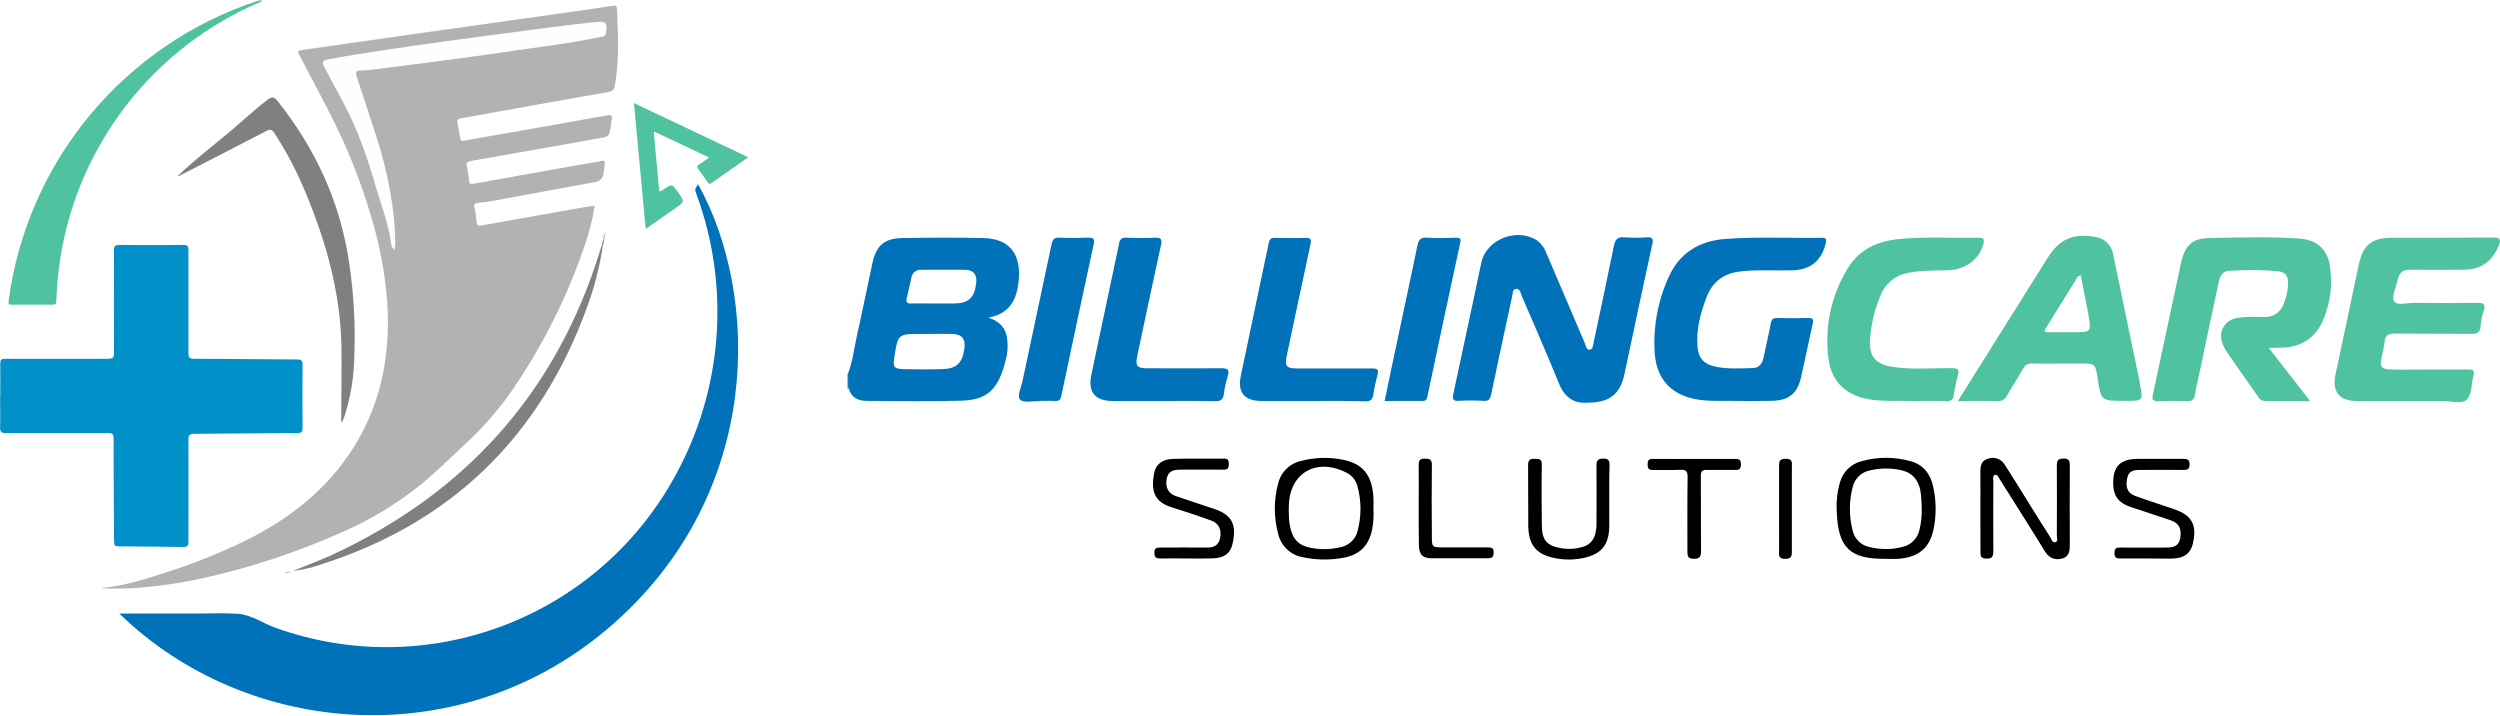
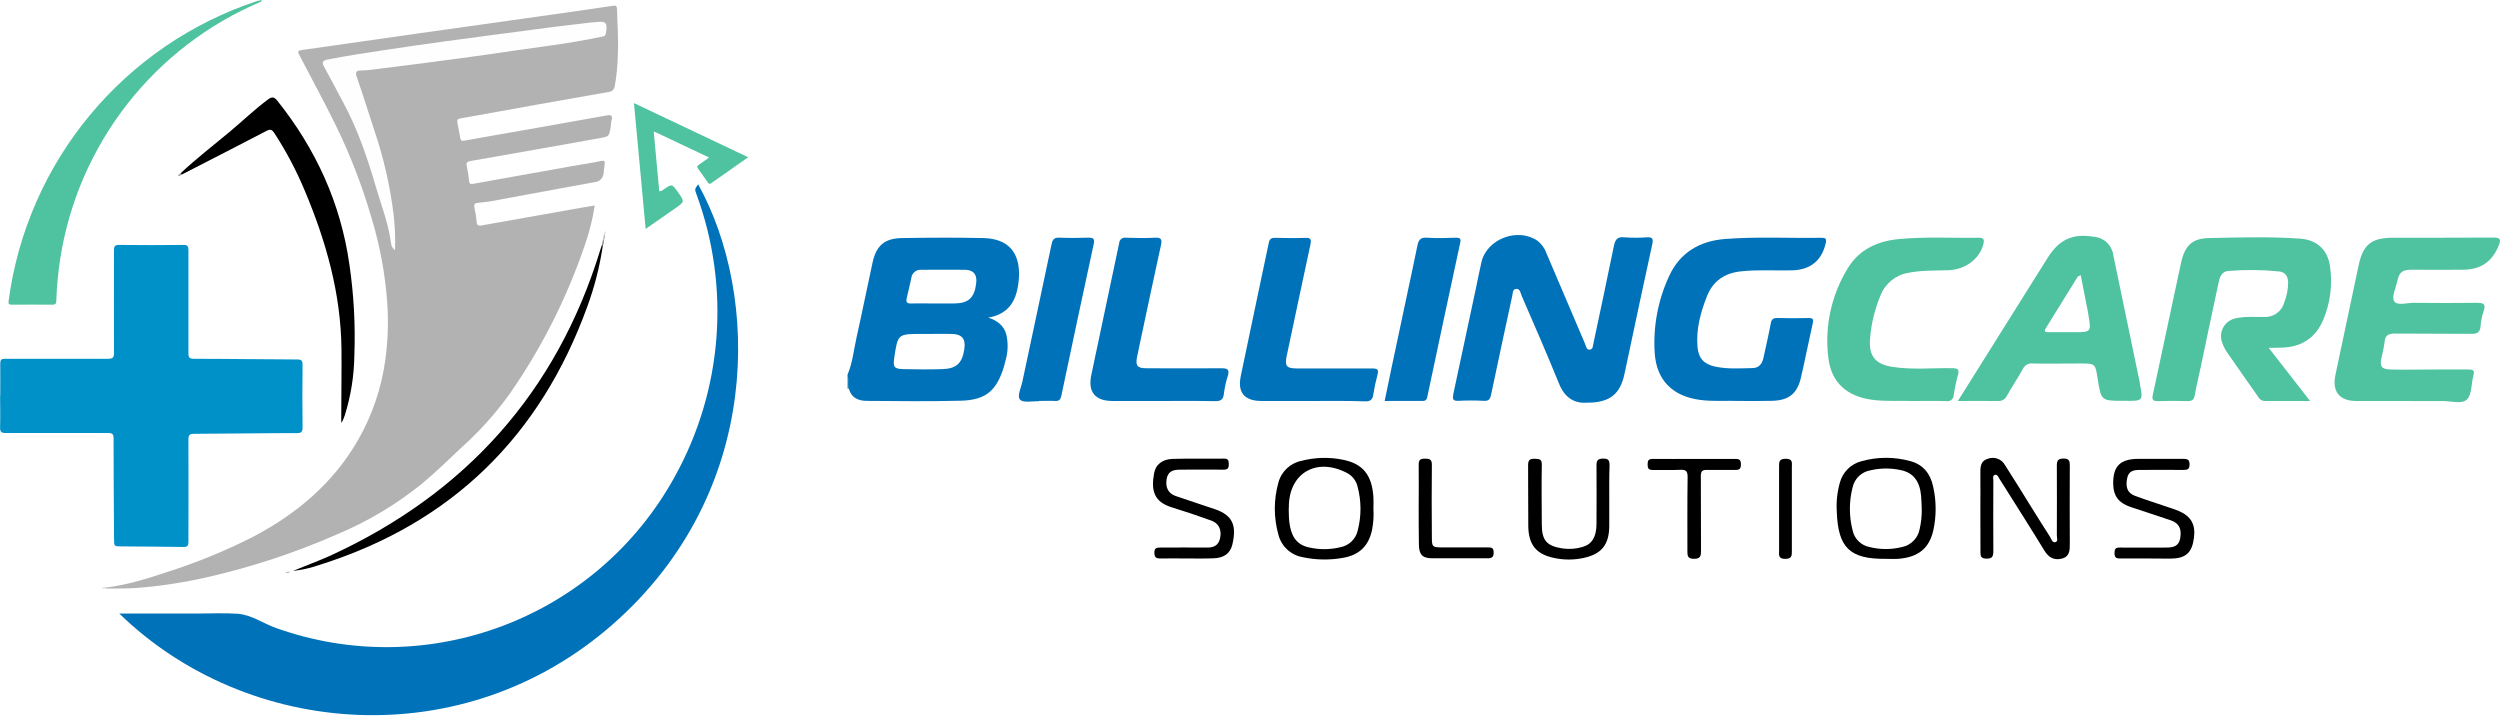
<svg xmlns="http://www.w3.org/2000/svg" id="Layer_1" data-name="Layer 1" viewBox="0 0 815.44 233.23">
  <defs>
-     <style>.cls-1{fill:#4899cc;}.cls-2{fill:#b2b2b2;}.cls-3{fill:#0072b9;}.cls-4{fill:#0091c8;}.cls-5{fill:#4fc29f;}.cls-6{fill:gray;}.cls-7{fill:silver;}.cls-8{fill:#8c8c8c;}.cls-9{fill:#bcbcbc;}.cls-10{fill:#a3a3a3;}.cls-11{fill:#cfcfcf;}.cls-12{fill:#e1e1e1;}.cls-13{fill:#fefefe;}</style>
+     <style>.cls-1{fill:#4899cc;}.cls-2{fill:#b2b2b2;}.cls-3{fill:#0072b9;}.cls-4{fill:#0091c8;}.cls-5{fill:#4fc29f;}.cls-6{fill:grays;}.cls-7{fill:silver;}.cls-8{fill:#8c8c8c;}.cls-9{fill:#bcbcbc;}.cls-10{fill:#a3a3a3;}.cls-11{fill:#cfcfcf;}.cls-12{fill:#e1e1e1;}.cls-13{fill:#fefefe;}</style>
  </defs>
  <path class="cls-1" d="M361.13,538.7c1,1.28.3,2.76.46,4.13a1.19,1.19,0,0,0-.46-.06Z" transform="translate(-84.71 -415.99)" />
  <path class="cls-2" d="M119.45,607.62c6.75-.85,13.19-2.85,19.61-5a186.82,186.82,0,0,0,28.3-11.59c14.12-7.44,26-17.43,34.09-31.43a72.42,72.42,0,0,0,9-26.63,91.35,91.35,0,0,0,.55-18.47A126.12,126.12,0,0,0,205.87,487a187.81,187.81,0,0,0-11.42-29.69c-3.76-7.74-7.92-15.29-11.89-22.93-.93-1.78-.86-1.87,1.08-2.14q18.63-2.66,37.26-5.32,19.33-2.75,38.68-5.44c8.32-1.17,16.64-2.35,24.95-3.59,1.09-.16,1.42,0,1.45,1.15.09,4.93.52,9.85.25,14.77a63,63,0,0,1-1,10.25,2.11,2.11,0,0,1-1.91,1.91q-11.55,2-23.08,4.08c-8.45,1.51-16.89,3.08-25.34,4.56-1,.17-1.16.64-1,1.44.3,1.63.67,3.25.92,4.88.14.92.44,1.1,1.39.93,7.16-1.31,14.34-2.52,21.51-3.79q12.5-2.21,25-4.45c1.31-.23,1.9.06,1.48,1.53-.2.73-.17,1.52-.3,2.28-.53,3.1-.54,3.09-3.66,3.64-14,2.49-28,5-42,7.43-1.32.23-1.53.63-1.25,1.84a37.51,37.51,0,0,1,.73,4.73c.1.92.52,1,1.31.88l32.34-5.79c3.15-.56,6.31-1,9.44-1.67,1.13-.23,1.22.21,1.12,1.07s-.21,2-.35,3a3.13,3.13,0,0,1-2.78,2.82c-3.78.7-7.57,1.37-11.35,2.07-7.4,1.36-14.79,2.75-22.18,4.1-1.51.27-3,.42-4.58.59-1,.1-1.52.33-1.23,1.55a31.23,31.23,0,0,1,.73,4.73c.09,1.06.53,1.29,1.49,1.12l32.87-5.84c1.33-.24,2.66-.44,4.15-.68a71.79,71.79,0,0,1-3.37,13.32,194.54,194.54,0,0,1-24.29,48,108,108,0,0,1-15.38,17.23c-4.43,4.13-8.72,8.39-13.4,12.26a114.1,114.1,0,0,1-27.75,16.51,234.88,234.88,0,0,1-41.83,13.83,156.6,156.6,0,0,1-22.61,3.53c-3.57.28-7.12.27-10.68.26-.12-.07-.17-.13-.12-.2A.17.17,0,0,1,119.45,607.62Z" transform="translate(-84.71 -415.99)" />
  <path class="cls-3" d="M123.63,616.12H148.7c4.52,0,9.05-.26,13.54.07s8.24,3.11,12.4,4.6a107.31,107.31,0,0,0,130.19-49.38,110.87,110.87,0,0,0,7.07-92c-.63-1.7-.64-1.7.53-3.3,20.13,36.24,21.24,100.27-27.67,143.36S165.33,656.69,123.63,616.12Z" transform="translate(-84.71 -415.99)" />
  <path class="cls-4" d="M84.79,545.1c0-3.51.06-7,0-10.52,0-1.27.36-1.57,1.59-1.56,11.17,0,22.34,0,33.51,0,1.64,0,2.06-.43,2-2.06-.06-11.11,0-22.22,0-33.33,0-1.41.37-1.76,1.76-1.75q10.42.12,20.86,0c1.35,0,1.67.38,1.66,1.69,0,11.23,0,22.46,0,33.68,0,1.44.42,1.76,1.79,1.77,11.23,0,22.46.19,33.69.22,1.44,0,1.76.45,1.75,1.81q-.12,10.17,0,20.32c0,1.45-.34,1.89-1.84,1.89-11.17,0-22.34.19-33.51.23-1.46,0-1.89.33-1.88,1.85.06,11.1,0,22.21,0,33.32,0,1.43-.41,1.77-1.79,1.74-6.71-.12-13.43-.13-20.14-.19-2.32,0-2.32,0-2.33-2.44-.06-10.93-.16-21.86-.16-32.79,0-1.43-.42-1.76-1.79-1.75-11.11,0-22.22,0-33.33,0-1.45,0-1.94-.34-1.89-1.85.11-3.44,0-6.89,0-10.33Z" transform="translate(-84.71 -415.99)" />
  <path class="cls-5" d="M170,416.47a109.3,109.3,0,0,0-65.64,83.86A117.52,117.52,0,0,0,103.08,514c0,.93-.2,1.38-1.28,1.37-4.39-.06-8.79,0-13.18,0-.87,0-1.25-.1-1.11-1.18a119.65,119.65,0,0,1,81.27-97.93,2.41,2.41,0,0,1,.53-.07C169.68,416,170.06,415.8,170,416.47Z" transform="translate(-84.71 -415.99)" />
  <path class="cls-3" d="M602.3,547.34c-4.28.28-7.29-1.78-9.1-6.27-3.88-9.57-8-19-12.12-28.51-.41-.95-.5-2.49-1.9-2.33-1.21.13-1,1.55-1.26,2.5-2.3,10.68-4.64,21.35-6.85,32-.33,1.59-.88,2.11-2.46,2a76.21,76.21,0,0,0-8.14,0c-2,.12-2-.72-1.72-2.24q3.68-17,7.27-34c.64-3,1.21-6,1.89-8.95,1.73-7.63,11.84-11.46,18.32-7a8.83,8.83,0,0,1,2.9,4.07q6.25,14.73,12.55,29.43c.35.81.46,2.13,1.58,2s1-1.37,1.23-2.25c2.22-10.52,4.49-21,6.63-31.57.42-2.05,1.1-3.07,3.42-2.83a46.49,46.49,0,0,0,7.37,0c1.88-.11,2.1.6,1.74,2.23q-3.95,18.12-7.78,36.26c-.41,1.9-.82,3.8-1.21,5.71C613.26,544.57,609.83,547.35,602.3,547.34Z" transform="translate(-84.71 -415.99)" />
  <path class="cls-5" d="M824.69,529.43l13.51,17.35c-5.31,0-10.1,0-14.89,0a2.38,2.38,0,0,1-2-1.31c-3.41-4.86-6.84-9.7-10.21-14.59a13.08,13.08,0,0,1-1.66-3.4,5.94,5.94,0,0,1,4.59-7.68c3-.67,6.09-.4,9.13-.42a6.42,6.42,0,0,0,6.57-4.59,18,18,0,0,0,1.32-6.69c-.06-1.93-.87-3.31-2.9-3.57a89.93,89.93,0,0,0-16.49-.17c-2.46.14-3,2.27-3.38,4.19-2,9.11-3.85,18.22-5.78,27.33-.63,3-1.38,5.94-1.89,8.94-.25,1.45-.79,2-2.3,2-3.22-.1-6.45-.09-9.67,0-1.55,0-2.11-.29-1.74-2,3.1-14.31,6.09-28.65,9.19-43,1.22-5.66,3.59-8.07,9.1-8.18,9.91-.2,19.84-.52,29.75.19,5.53.4,9,3.63,9.75,9a32.45,32.45,0,0,1-2.18,17.44c-2.53,6-7.21,9-13.71,9.11C827.61,529.45,826.45,529.43,824.69,529.43Z" transform="translate(-84.71 -415.99)" />
  <path class="cls-5" d="M869.89,546.79c-5.51,0-11,0-16.53,0s-8.05-3-6.89-8.51q3.76-17.88,7.57-35.75c1.45-6.78,4.13-8.95,11.12-9,10.93,0,21.87,0,32.8-.05,2.3,0,2.59.61,1.77,2.61-2.15,5.23-5.73,7.8-11.56,7.88-5.6.07-11.19,0-16.79,0-3.15,0-4.07.74-4.74,3.78-.5,2.22-1.91,5.17-1,6.52,1,1.52,4.23.47,6.48.49,6.78.07,13.57.1,20.35,0,2.17,0,3.23.25,2.33,2.75a19.42,19.42,0,0,0-1,5c-.18,2-1.24,2.39-3,2.37-8.22-.08-16.44,0-24.67-.09-2.22,0-3.49.37-3.64,2.87a36.31,36.31,0,0,1-1,5c-.59,2.9,0,3.77,3,3.85,4.83.12,9.66,0,14.5,0,3.64,0,7.29,0,10.93,0,1.4,0,2,.23,1.58,1.87-.75,2.68-.47,6.25-2.15,7.91s-5.31.44-8.08.51C877.36,546.86,873.63,546.79,869.89,546.79Z" transform="translate(-84.71 -415.99)" />
  <path class="cls-3" d="M651.63,546.77c-3.59-.16-8,.24-12.4-.34-8.93-1.18-14.2-6.38-14.8-15.3a51.68,51.68,0,0,1,4.67-25c3.52-7.77,10-11.54,18.27-12.19,10.5-.82,21-.21,31.54-.39,1.25,0,1.63.32,1.34,1.62-1.27,5.79-5,8.85-11,9-5.59.14-11.19-.29-16.78.34-5.26.58-9,3.11-11,8.12-2.1,5.32-3.57,10.79-3.07,16.57.34,3.77,2.17,5.6,5.83,6.38,4,.85,8.11.55,12.17.47,2.09-.05,3.11-1.45,3.52-3.39.79-3.73,1.68-7.44,2.37-11.18.25-1.38.8-1.79,2.15-1.76,3.39.09,6.79.09,10.18,0,1.45,0,1.68.4,1.36,1.77-1.33,5.86-2.48,11.76-3.83,17.61-1.23,5.33-4,7.53-9.56,7.63C659.23,546.83,655.84,546.77,651.63,546.77Z" transform="translate(-84.71 -415.99)" />
  <path class="cls-6" d="M143.67,472.46c5.07-4.76,10.59-9,15.91-13.44,4.19-3.51,8.13-7.3,12.52-10.57,1.37-1,2.06-.87,3.1.43,12.51,15.69,20.6,33.3,23.46,53.25A162.66,162.66,0,0,1,200.29,532a68.28,68.28,0,0,1-3.11,19.44c-.2.56-.41,1.11-.63,1.66a7.52,7.52,0,0,1-.53.79v-2.2c0-7.31.15-14.61.07-21.92-.2-18-5-35-11.93-51.49a117.09,117.09,0,0,0-9.95-18.86c-.77-1.17-1.32-1.4-2.63-.71-9.14,4.78-18.34,9.47-27.53,14.19C143.68,473,143.58,472.81,143.67,472.46Z" transform="translate(-84.71 -415.99)" />
  <path class="cls-5" d="M708.43,546.79c-3.84-.17-8.41.21-13-.39-8.15-1.06-13.4-5.52-14.36-13.7a45.11,45.11,0,0,1,6.37-29.25c3.72-6.12,9.69-8.81,16.59-9.48,8.71-.84,17.45-.28,26.18-.44,1.71,0,1.75.8,1.43,2.08-1.18,4.78-5.88,8.35-11.41,8.52-4.4.14-8.8,0-13.16.86a11.83,11.83,0,0,0-9,7.41,44.9,44.9,0,0,0-3.4,14.26c-.43,5.52,1.83,8.18,7.34,9,6.41,1,12.87.33,19.3.42,1.87,0,2.65.29,2,2.39a53.9,53.9,0,0,0-1.35,6.45,2,2,0,0,1-2.38,1.9C716.11,546.7,712.63,546.79,708.43,546.79Z" transform="translate(-84.71 -415.99)" />
  <path class="cls-3" d="M513,546.78c-5.6,0-11.19,0-16.79,0s-7.89-2.75-6.8-8.09c3-14.5,6.12-29,9.14-43.46.26-1.26.78-1.68,2-1.66,3.3.06,6.61.13,9.91,0,2-.09,2,.75,1.66,2.28-2.59,12-5.12,24-7.67,36-.76,3.57-.19,4.31,3.38,4.32,8.14,0,16.27,0,24.41,0,1.67,0,2.29.3,1.77,2.1a56.44,56.44,0,0,0-1.37,6.45c-.26,1.59-.87,2.22-2.62,2.18C524.35,546.7,518.67,546.78,513,546.78Z" transform="translate(-84.71 -415.99)" />
  <path class="cls-3" d="M464.13,546.78c-5.51,0-11,0-16.53,0-5.68,0-8.1-2.92-6.93-8.49,3-14.33,6.08-28.64,9.09-43a1.87,1.87,0,0,1,2.22-1.76c3.14.09,6.28.16,9.41,0,2-.12,2.44.47,2,2.41-2.33,10.58-4.55,21.18-6.81,31.77-.34,1.57-.68,3.14-1,4.72-.55,2.89.09,3.67,3.11,3.68,8.14,0,16.28.08,24.42,0,2,0,2.7.39,2.09,2.45a33,33,0,0,0-1.3,5.94c-.21,2-1.22,2.37-3,2.34C475.32,546.72,469.72,546.78,464.13,546.78Z" transform="translate(-84.71 -415.99)" />
  <path class="cls-6" d="M281.35,496a100,100,0,0,1-5.08,20c-15.34,42.29-44.2,70.62-87.25,84.22a39.78,39.78,0,0,1-8.79,2c4.09-1.69,8.24-3.2,12.25-5,44-20.22,73.7-53.16,88-99.62L281,496A.22.22,0,0,1,281.35,496Z" transform="translate(-84.71 -415.99)" />
  <path class="cls-5" d="M316,467.37l-16.71-7.91c-.32-.15-.64-.28-1.35-.58.62,6.69,1.21,13.11,1.8,19.52a2.39,2.39,0,0,0,1.46-.64c2.69-1.82,2.69-1.82,4.62.88,2.24,3.14,2.24,3.14-.89,5.31l-9.62,6.71c-1.28-13.72-2.53-27.19-3.82-41.05l37.26,17.67c-4.13,2.9-8.11,5.67-12.06,8.46-.69.49-.94,0-1.25-.43-1-1.41-1.94-2.85-3-4.23-.49-.65-.36-1,.27-1.4C313.76,469,314.74,468.26,316,467.37Z" transform="translate(-84.71 -415.99)" />
  <path class="cls-3" d="M423.55,546.88c-2.11-.1-5,.59-6.1-.52s.34-3.94.76-6c3.13-14.88,6.37-29.75,9.48-44.64.34-1.66.88-2.28,2.6-2.21,3.13.13,6.27.1,9.4,0,1.54,0,2.15.28,1.78,2q-5.36,24.78-10.58,49.59c-.26,1.22-.73,1.74-2,1.67-1.78-.09-3.56,0-5.34,0Z" transform="translate(-84.71 -415.99)" />
  <path class="cls-3" d="M536.35,546.78c1.55-7.4,3-14.58,4.57-21.76,2-9.59,4.13-19.17,6.08-28.78.4-2,1-2.89,3.25-2.72,3.12.24,6.26.09,9.4,0,1.2,0,1.65.25,1.36,1.6q-5.4,25-10.7,50.1c-.17.83-.35,1.57-1.56,1.55C544.7,546.73,540.64,546.78,536.35,546.78Z" transform="translate(-84.71 -415.99)" />
  <path d="M730.66,582.47c0-4.15.05-8.31,0-12.46,0-2,.2-3.75,2.48-4.4a4.53,4.53,0,0,1,5.5,2c2.88,4.49,5.66,9,8.49,13.56,2.07,3.31,4.12,6.62,6.23,9.89.47.72.72,2.09,1.81,1.76.91-.27.43-1.51.43-2.3,0-7.54.07-15.09,0-22.63,0-1.73.4-2.31,2.23-2.33s2,.88,2,2.31q-.07,12.72,0,25.43c0,2.14,0,4.24-2.58,4.89s-4.35-.37-5.72-2.63c-4-6.57-8.16-13.07-12.25-19.6-.77-1.22-1.52-2.45-2.31-3.65-.41-.61-.69-1.64-1.56-1.43s-.51,1.3-.52,2c0,7.63-.08,15.26,0,22.89,0,1.9-.48,2.51-2.41,2.42-1.54-.07-1.8-.68-1.79-2C730.7,591.62,730.66,587.05,730.66,582.47Z" transform="translate(-84.71 -415.99)" />
  <path d="M785.05,598.15c-3,0-5.94,0-8.9,0-1.36,0-1.74-.49-1.74-1.78s.33-1.8,1.71-1.78c5.09.06,10.17,0,15.25,0,2.31,0,4-.49,4.47-3,.53-3.11-.35-4.94-3.06-5.88-4.39-1.53-8.84-2.89-13.24-4.4-3.81-1.32-5.45-3.55-5.55-7.29-.15-5.92,2.23-8.35,8.21-8.36,4.91,0,9.83,0,14.74,0,1.39,0,1.94.33,1.95,1.83s-.66,1.8-2,1.78c-4.75-.06-9.49,0-14.24,0-1.94,0-3.57.31-4.07,2.53-.67,3,0,5,2.51,5.92,3.64,1.36,7.36,2.51,11,3.76,1,.35,2.09.67,3.1,1.1,4.16,1.74,5.71,4.43,5.14,8.81-.63,4.95-2.71,6.79-7.71,6.81Z" transform="translate(-84.71 -415.99)" />
  <path d="M471.78,598.15c-2.88,0-5.77-.06-8.64,0-1.47,0-1.9-.5-1.9-1.92s.66-1.65,1.87-1.64c5.08,0,10.17-.06,15.26,0,2.29.05,3.77-.73,4.29-3,.61-2.7-.36-4.9-2.83-5.79q-6.45-2.34-13-4.36c-5.78-1.79-6.68-5.54-5.7-11,.53-3,2.75-4.67,6.11-4.77,5.59-.17,11.18,0,16.78-.09,1.35,0,1.46.68,1.49,1.74s-.16,1.89-1.63,1.86c-4.75-.07-9.5,0-14.24,0-2.34,0-4,.56-4.41,3.12s.44,4.59,2.91,5.46c4.22,1.49,8.51,2.81,12.74,4.28,5.95,2,7.25,5.38,5.8,11.54-.71,3-2.81,4.43-6.25,4.52C477.55,598.21,474.66,598.15,471.78,598.15Z" transform="translate(-84.71 -415.99)" />
  <path d="M609.61,578.33c0,3.13,0,6.27,0,9.41-.09,5.9-2.49,8.93-8.23,10.21a22.68,22.68,0,0,1-9.6.07c-6-1.21-8.51-4.32-8.58-10.47-.07-6.61,0-13.22-.06-19.83,0-1.76.63-2.12,2.21-2.09s2.3.19,2.26,2c-.11,6.44-.05,12.88,0,19.33,0,5.34,1.58,7.13,6.83,7.93a15.31,15.31,0,0,0,6.53-.52c3-.87,4.45-3.28,4.48-7.43,0-6.36.07-12.72,0-19.08,0-1.77.47-2.27,2.26-2.29s2,.82,2,2.29C609.57,571.38,609.61,574.85,609.61,578.33Z" transform="translate(-84.71 -415.99)" />
  <path d="M637.27,565.68c4.32,0,8.65,0,13,0,1.24,0,2.28-.14,2.29,1.73s-.82,1.89-2.18,1.86c-3-.06-5.94.06-8.9,0-1.6-.07-2,.52-2,2,.06,8.14,0,16.27.06,24.41,0,1.75-.27,2.59-2.32,2.58s-2.13-1-2.12-2.52c0-8.05-.05-16.1.07-24.15,0-2-.59-2.45-2.45-2.36-3,.15-5.93,0-8.89.06-1.39,0-1.72-.53-1.71-1.79s.27-1.84,1.68-1.82C628.29,565.72,632.78,565.68,637.27,565.68Z" transform="translate(-84.71 -415.99)" />
  <path d="M547.45,580.82c0-4.41.08-8.82,0-13.23,0-1.64.56-2,2.05-2s2.27.24,2.25,2c-.1,7.89-.05,15.77,0,23.66,0,3.11.18,3.28,3.33,3.29,4.92,0,9.84,0,14.76,0,1.22,0,2.11,0,2.07,1.69,0,1.49-.61,1.87-2,1.86-6,0-12.05,0-18.07,0-3.23,0-4.31-1.27-4.32-4.6C547.44,589.3,547.45,585.06,547.45,580.82Z" transform="translate(-84.71 -415.99)" />
  <path d="M665,582c0-4.58,0-9.15,0-13.73,0-1.57-.06-2.64,2.17-2.64,2.39,0,2,1.34,2,2.75q0,13.62,0,27.22c0,1.57.07,2.67-2.16,2.68-2.4,0-2-1.38-2-2.8Z" transform="translate(-84.71 -415.99)" />
  <path class="cls-7" d="M179.41,602.44c-.62.65-1.1.5-1.77.41A2.43,2.43,0,0,1,179.41,602.44Z" transform="translate(-84.71 -415.99)" />
  <path class="cls-8" d="M281.35,496H281c.12-.59.24-1.17.37-1.76.09-.13.19-.15.31,0C281.65,494.83,281.79,495.47,281.35,496Z" transform="translate(-84.71 -415.99)" />
  <path class="cls-9" d="M281.68,494.21a1.65,1.65,0,0,1-.31,0c.1-.59.21-1.19.32-1.78q.13-.24.33,0C282,493,282.27,493.71,281.68,494.21Z" transform="translate(-84.71 -415.99)" />
  <path class="cls-10" d="M143.67,472.46l.38.39a2,2,0,0,1-1.19.64C142.77,472.84,143.3,472.71,143.67,472.46Z" transform="translate(-84.71 -415.99)" />
  <path class="cls-11" d="M119.45,607.62a2.81,2.81,0,0,0,0,.29H117.7A2.61,2.61,0,0,1,119.45,607.62Z" transform="translate(-84.71 -415.99)" />
  <path class="cls-12" d="M282,492.44a1.84,1.84,0,0,0-.33,0c.15-.38.29-.75.45-1.14C282.54,491.78,282.4,492.12,282,492.44Z" transform="translate(-84.71 -415.99)" />
  <path class="cls-3" d="M405.46,493.64c-8.82-.2-17.64-.14-26.45,0-5.8.08-8.49,2.42-9.71,8.07-1.74,8-3.35,16.07-5.15,24.07-.94,4.16-1.32,8.46-3,12.43v.51c.68,1.32-.12,2.8.46,4.13.84,3,3.18,3.89,5.86,3.9,10.17.08,20.35.2,30.51-.05,8.28-.2,11.82-3.24,14.22-11.22.19-.65.35-1.3.52-2a16.76,16.76,0,0,0,.25-8.29c-.76-3-3-4.67-5.91-5.6,5.19-.89,8.21-3.82,9.36-8.7a25.65,25.65,0,0,0,.65-4.52C417.46,498.3,413.52,493.82,405.46,493.64Zm-6.21,36.21c-.66,4.57-2.56,6.4-7.17,6.54-4.23.13-8.46.1-12.68,0-3.06-.06-3.46-.67-3-3.76,1.16-7.72,1.16-7.72,8.92-7.72h2.28c2.54,0,5.07-.06,7.61,0C398.54,525,399.73,526.54,399.25,529.85Zm3.88-21.6c-.56,4.94-2.47,6.69-7.4,6.73-2.12,0-4.23,0-6.35,0-2.45,0-4.91-.09-7.36,0-1.62.08-1.86-.57-1.52-1.93.53-2.13,1-4.28,1.47-6.42a3,3,0,0,1,3.22-2.64c4.82,0,9.65-.08,14.48,0C402.34,504.13,403.43,505.61,403.13,508.25Z" transform="translate(-84.71 -415.99)" />
  <path class="cls-13" d="M213.55,497.57a2.93,2.93,0,0,1-1.29-2.19c-.77-6.16-3-11.9-4.76-17.81-2.85-9.8-6.08-19.45-11-28.46-2-3.75-4-7.56-6.05-11.29-.77-1.39-.61-2.06,1-2.39,6.44-1.26,12.92-2.26,19.41-3.22q9.38-1.41,18.78-2.7c5.73-.8,11.48-1.54,17.22-2.31,5.91-.78,11.83-1.57,17.75-2.33,4.4-.56,8.81-1.06,13.21-1.58.35-.05.71,0,1.06-.06,3.5-.51,4.08.13,3.44,3.67a1.12,1.12,0,0,1-1,1c-6.37,1.33-12.78,2.39-19.23,3.24-6.26.82-12.51,1.81-18.77,2.69q-9.74,1.37-19.5,2.63c-6.39.84-12.78,1.62-19.17,2.41-.77.09-1.54.08-2.32.1-1.44,0-1.77.62-1.29,2,2,5.77,3.82,11.58,5.71,17.38a137.23,137.23,0,0,1,6.36,27.79A74.11,74.11,0,0,1,213.55,497.57Z" transform="translate(-84.71 -415.99)" />
  <path class="cls-5" d="M782.68,541.15c0-.09,0-.17,0-.26Q778.34,520,774,499.14a6.84,6.84,0,0,0-6.09-5.89c-7-1.21-11.46.72-15.28,6.8l-15.94,25.41c-4.36,6.94-8.71,13.89-13.37,21.33,4.71,0,8.85-.07,13,0a3,3,0,0,0,3-1.72c1.68-3,3.55-5.78,5.2-8.74a3.13,3.13,0,0,1,3.23-1.78c5.17.09,10.34,0,15.52,0,4.86,0,4.86,0,5.63,4.86,1.15,7.32,1.15,7.32,8.43,7.32h.51C783.76,546.79,783.76,546.79,782.68,541.15ZM761,524.35h-8.12c-1,0-1.58-.18-.89-1.29q5.19-8.4,10.41-16.8c.11-.18.43-.23,1-.49.83,4.24,1.64,8.35,2.44,12.46,0,.17,0,.34.07.51C766.85,524.35,766.85,524.35,761,524.35Z" transform="translate(-84.71 -415.99)" />
  <path d="M532.69,582c0-1.27.07-2.55,0-3.81-.47-7.24-3.38-10.92-9.93-12.24a30,30,0,0,0-13.58.36,9.8,9.8,0,0,0-7.51,7.18,31.32,31.32,0,0,0,0,16.8,9.92,9.92,0,0,0,7.9,7.43,33.9,33.9,0,0,0,13.61.15c5.1-1,8-4,9.06-9.05A26.5,26.5,0,0,0,532.69,582Zm-5.1,6.95a7.18,7.18,0,0,1-5.66,5.53,22.36,22.36,0,0,1-10.54,0c-4.25-1-5.61-4.25-6.12-8.07-.19-1.5-.15-3-.22-4.55h.05v-.5c0-11.07,9-16.3,18.95-11.11a6.71,6.71,0,0,1,3.46,4.46A27.83,27.83,0,0,1,527.59,588.91Z" transform="translate(-84.71 -415.99)" />
  <path d="M715.25,574.68c-.88-4.1-3.15-7.1-7.36-8.26a29.59,29.59,0,0,0-16,0,9.82,9.82,0,0,0-7.06,7,28.32,28.32,0,0,0-1,9.55c.42,11.69,4.28,15.41,15.92,15.3,1.35,0,2.72.09,4.06,0,6.5-.48,10.11-3.33,11.48-9.2A32.72,32.72,0,0,0,715.25,574.68ZM710.8,588.8a7.3,7.3,0,0,1-5.61,5.6,21.94,21.94,0,0,1-10.77,0,7,7,0,0,1-5.44-5.43,28.24,28.24,0,0,1,0-14,7.22,7.22,0,0,1,5.89-5.59,22.34,22.34,0,0,1,10.06,0c3.86.87,6,3.61,6.4,8.39.14,1.43.14,2.87.21,4.3A27.22,27.22,0,0,1,710.8,588.8Z" transform="translate(-84.71 -415.99)" />
</svg>
